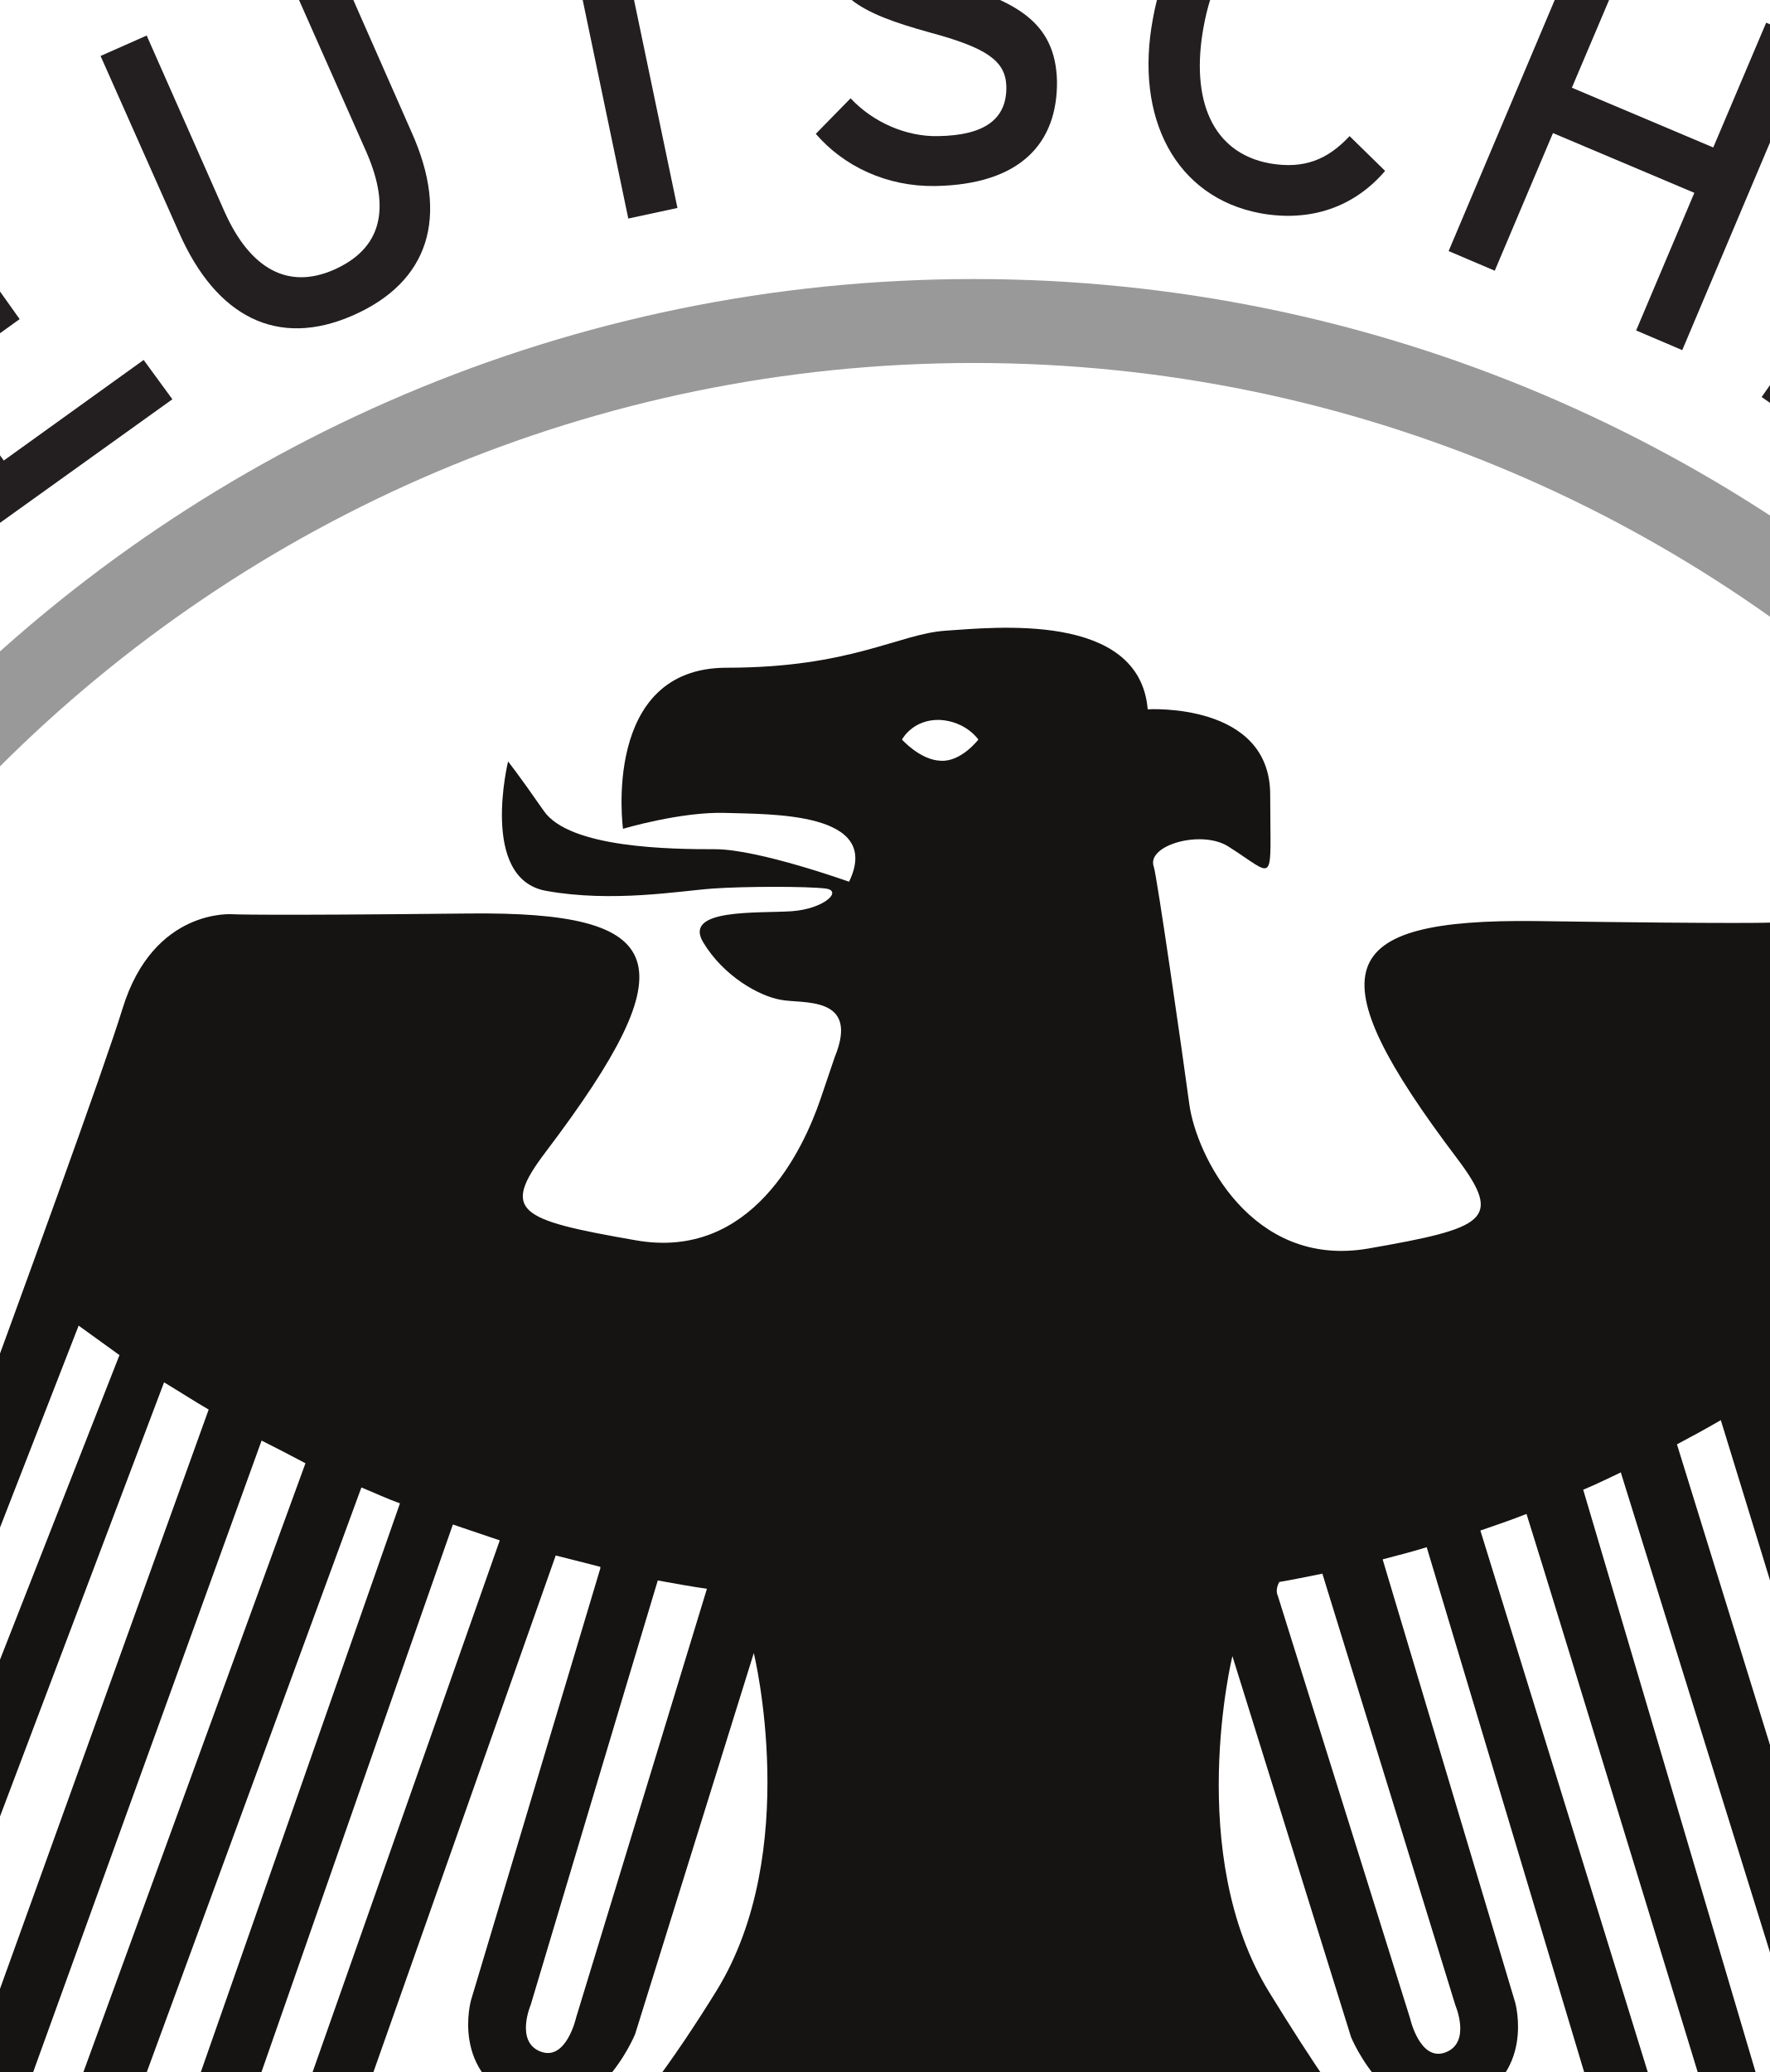
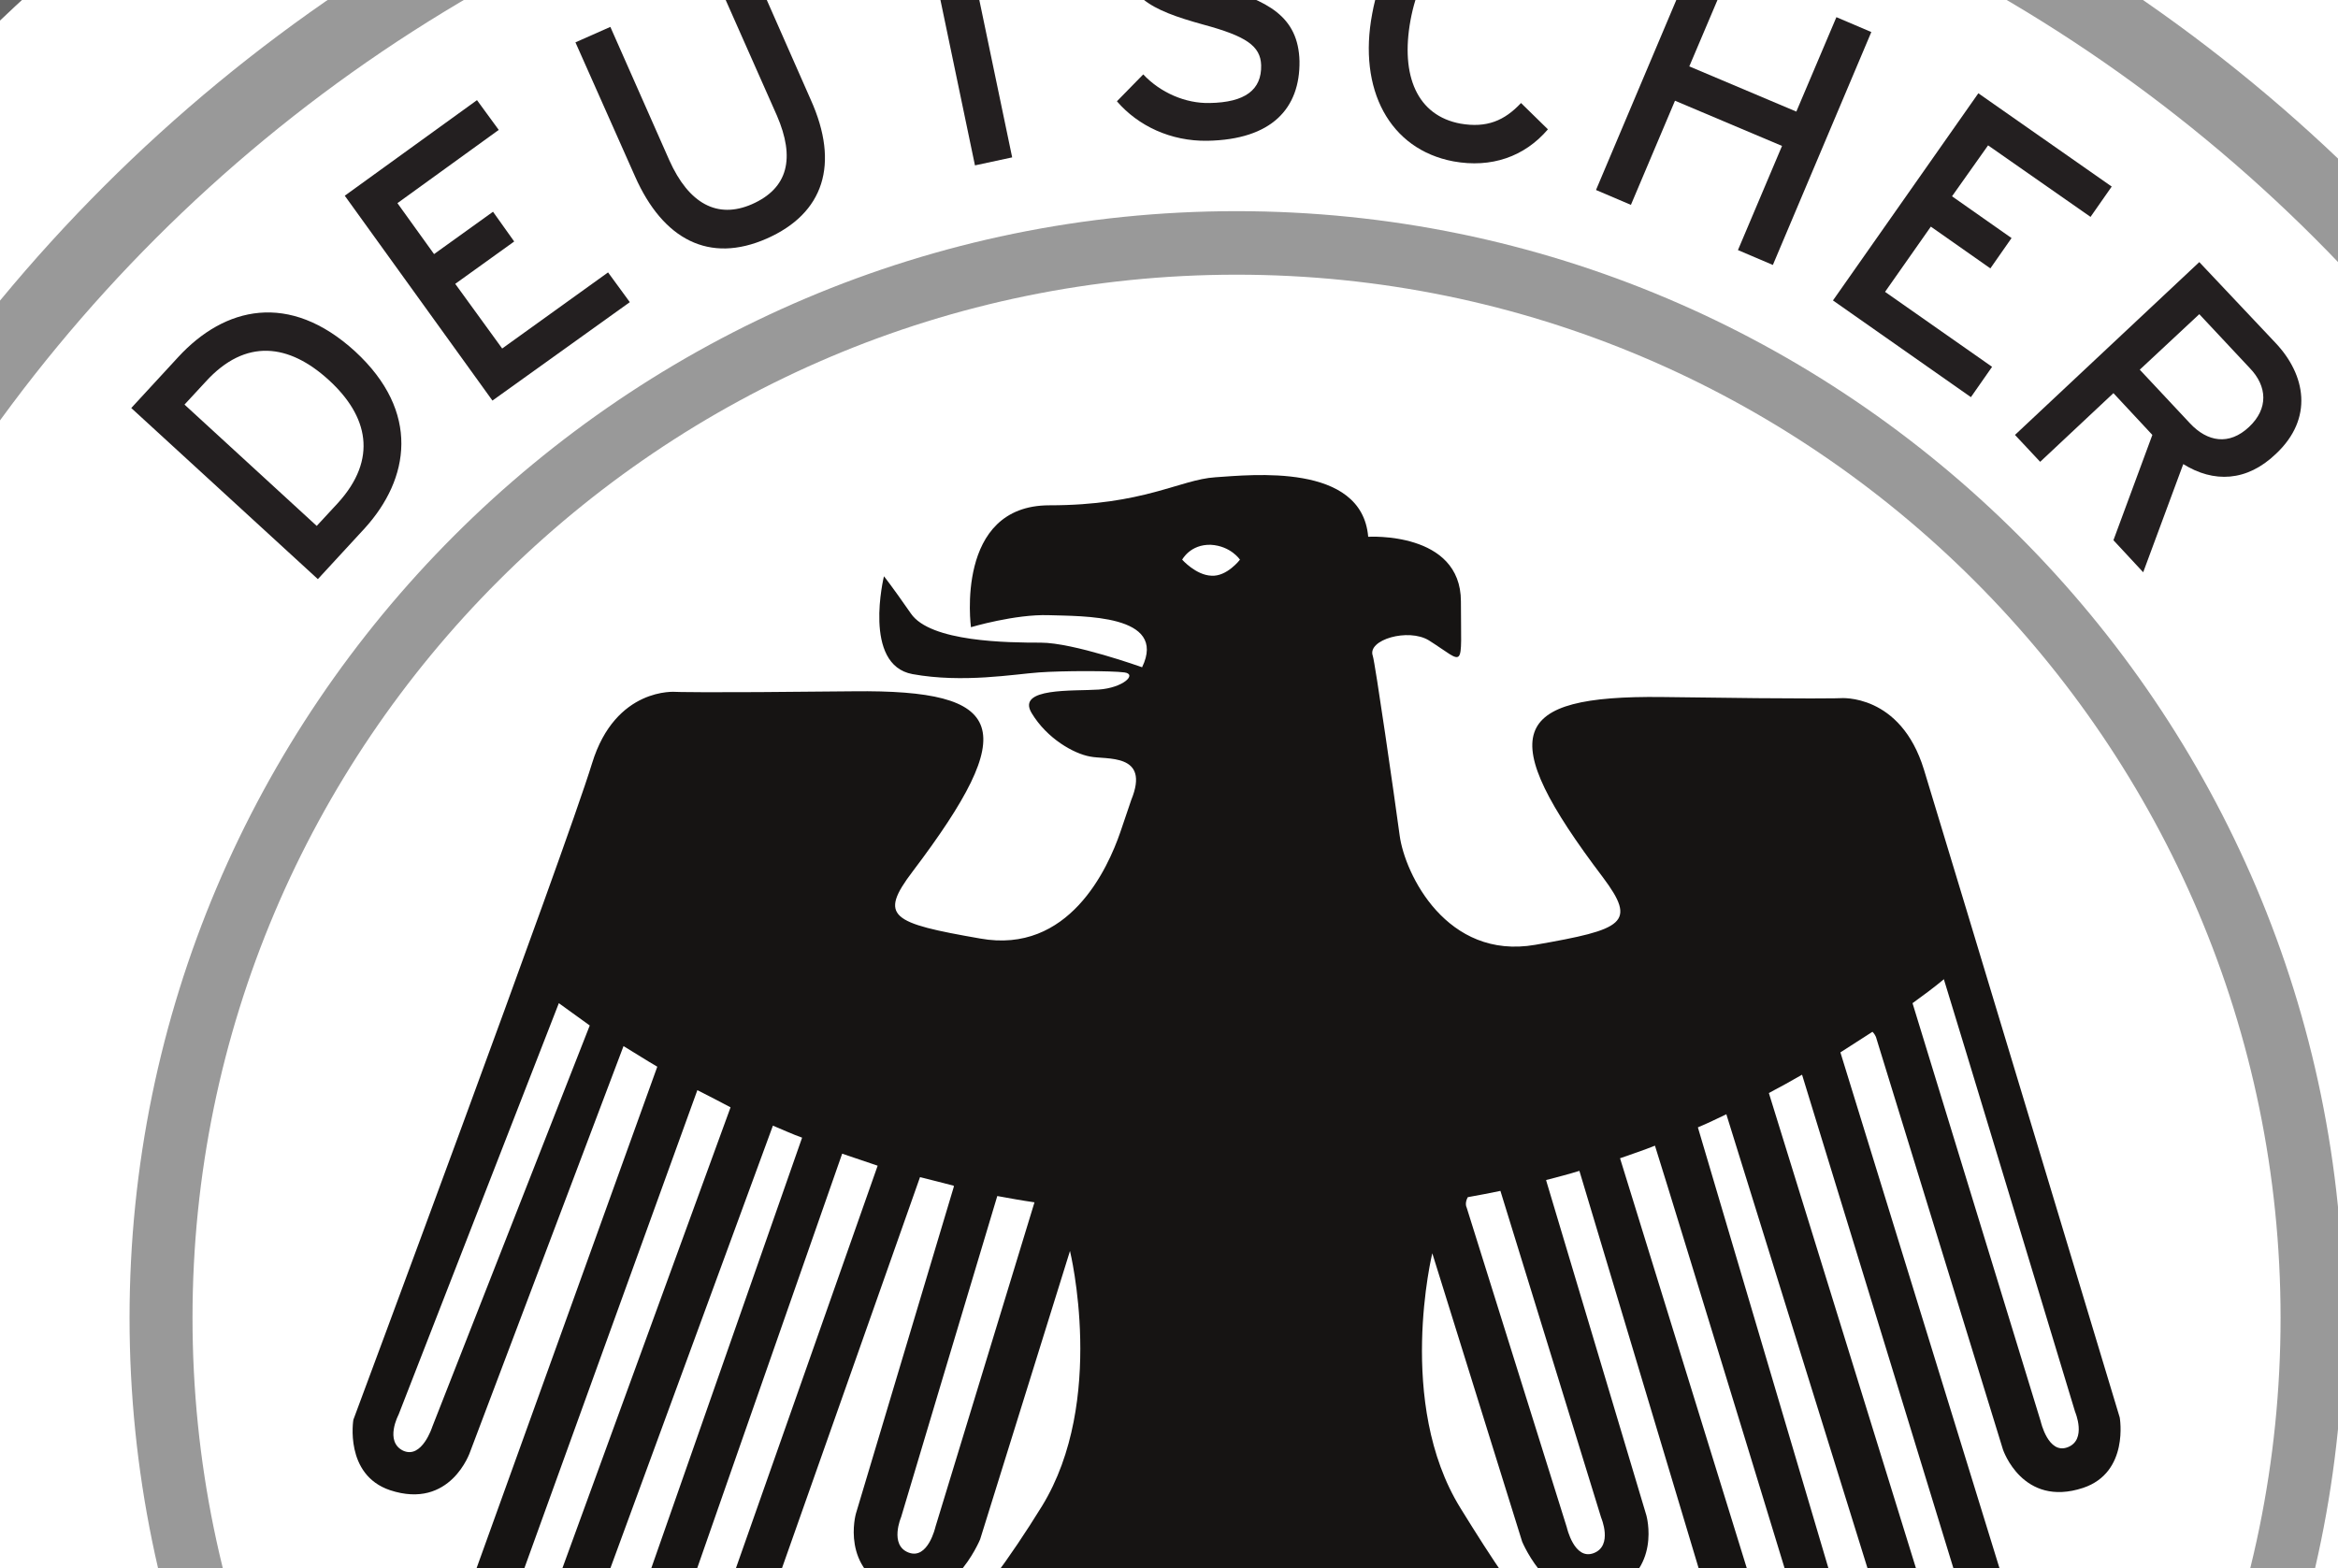
- <svg xmlns="http://www.w3.org/2000/svg" xmlns:xlink="http://www.w3.org/1999/xlink" version="1.1" id="Layer_1" x="0px" y="0px" viewBox="0 0 234 274" style="enable-background:new 0 0 234 274;" xml:space="preserve">
+ <svg xmlns="http://www.w3.org/2000/svg" xmlns:xlink="http://www.w3.org/1999/xlink" version="1.1" id="Layer_1" x="0px" y="0px" viewBox="0 0 234 274" style="enable-background:new 0 0 234 274;" xml:space="preserve" width="2500" height="1677">
  <style type="text/css">
	.st0{fill:none;}
	.st1{fill:#FFFFFF;}
	.st2{clip-path:url(#SVGID_2_);}
	.st3{fill:#231F20;}
	.st4{clip-path:url(#SVGID_2_);fill:#999999;}
	.st5{fill:#666666;}
	.st6{fill:#161413;}
	.st7{fill:#FFC905;}
	.st8{fill:#D71822;}
	.st9{fill:#999999;}
	.st10{fill:#FFC905;stroke:#FFC905;stroke-width:0.796;stroke-linejoin:round;}
</style>
  <rect x="-229.3" y="-285" class="st0" width="715.8" height="873" />
  <path class="st1" d="M-229.3,230.1c0-197.3,160.6-357.8,357.9-357.8c197.3,0,357.9,160.5,357.9,357.8  c0,197.3-160.6,357.9-357.9,357.9C-68.8,588-229.3,427.5-229.3,230.1z" />
  <rect x="-144.2" y="-42.7" class="st0" width="546.1" height="546.2" />
  <g id="Group55">
    <path class="st1" d="M401.8,230.3c0,150.9-122.2,273.2-273,273.2c-150.8,0-273-122.2-273-273.2c0-150.8,122.2-273,273-273   C279.6-42.7,401.8,79.5,401.8,230.3z" />
    <g id="Group54">
      <defs>
        <rect id="SVGID_1_" x="-101.7" y="-21.1" width="457.9" height="504.4" />
      </defs>
      <clipPath id="SVGID_2_">
        <use xlink:href="#SVGID_1_" style="overflow:visible;" />
      </clipPath>
      <g id="Group53" class="st2">
        <path class="st3" d="M-29.8,66.4c6.9,6.3,8.6,13.8,1.6,21.5l-3.7,4L-55,70.7l3.7-4C-44.3,59-36.7,60.1-29.8,66.4z M-25.2,61.4     c-11.5-10.5-22.8-7.8-30.9,1l-8.2,8.9l32.6,29.9l8.2-8.9C-15.7,83.7-13.7,72-25.2,61.4z" />
        <path class="st3" d="M-1.2,70L-27,34.2l23.1-16.7l3.8,5.2l-17.7,12.8l6.4,8.9l10.3-7.4l3.7,5.2l-10.3,7.4l8.2,11.3l18.5-13.3     l3.8,5.2L-1.2,70z" />
        <path class="st3" d="M46.7,41.7c-10,4.4-18.1,0.2-23-10.9L13.3,7.4l6.1-2.7l10.3,23.3c3.4,7.6,8.4,10.3,14.4,7.7     c6.4-2.8,7.6-8.1,4.4-15.5L38-3.5l6-2.7l10.4,23.6C59.5,28.7,56.7,37.3,46.7,41.7z" />
        <path class="st3" d="M81.9-9.4l7.7,36.9l-6.5,1.4L75.4-8L62.8-5.4l-1.3-6.4l31.7-6.6l1.3,6.4L81.9-9.4z" />
        <path class="st3" d="M123.7,24.6c-6.4,0.1-12.1-2.6-15.8-6.9l4.6-4.7c3,3.2,7.4,5.1,11.6,5c6.2-0.1,9.1-2.3,9-6.6     c-0.1-3.4-2.7-5.1-10.1-7.1c-9.4-2.6-13.9-4.9-14.1-12.8c-0.1-7.6,6.2-12.4,14.4-12.6c6-0.1,10.6,2,14.6,5.7l-4.6,4.8     c-2.9-2.8-6-4.1-10.4-4.1c-5.2,0.1-7.3,2.7-7.3,5.6c0.1,3.1,2.1,4.6,9.8,6.7c8.8,2.5,14.2,5.2,14.4,13.1     C139.9,18.9,135,24.4,123.7,24.6z" />
        <path class="st3" d="M166.7,28.2c-11.2-2.1-16.7-12.6-14.2-25.8c2.4-13.2,11.3-21.1,22.5-19c7.1,1.3,11.3,5,13.3,10.8l-6.4,2.5     c-1.6-4-3.6-6-8.1-6.9c-7.6-1.4-12.8,4-14.6,13.7c-1.8,9.8,1.2,16.7,8.7,18.1c4.6,0.8,7.7-0.5,10.6-3.6l4.7,4.6     C179.1,27.4,173.3,29.4,166.7,28.2z" />
        <path class="st3" d="M216.4,43.7l7.7-18.2l-18.7-7.9l-7.7,18.2l-6.1-2.6l17.2-40.7l6.1,2.6l-7,16.5l18.7,7.9l7-16.5l6.1,2.6     l-17.2,40.7L216.4,43.7z" />
        <path class="st3" d="M233,52.5l25.4-36.2l23.3,16.3l-3.7,5.3l-17.9-12.5l-6.3,8.9l10.4,7.3l-3.7,5.3l-10.4-7.3l-8,11.4l18.7,13.1     l-3.7,5.3L233,52.5z" />
        <path class="st3" d="M305.7,74.6c-3.5,3.3-7.3,2.6-10.3-0.6l-8.8-9.4l10.4-9.7l8.8,9.4C308.9,67.5,309.1,71.4,305.7,74.6z      M310.4,79.3c6.6-6.2,5.2-13.8-0.1-19.4l-13.3-14.1L264.8,76l4.4,4.7l12.8-12l6.8,7.3l-6.8,18.4l5.2,5.6l7-18.9     C299.5,84.4,305.3,84.2,310.4,79.3z" />
        <path class="st3" d="M-65.1,323.2l-10.3,5.2l5.8,11.3l-5.8,3l-5.8-11.3l-17.5,9l-3-5.9l39.4-20.1l13,25.4l-5.8,3L-65.1,323.2z" />
        <path class="st3" d="M-70.8,386.4c-6.7-8.6-4.7-17.4,4.9-25l20.2-15.8l4.1,5.2l-20.1,15.7c-6.6,5.1-8,10.6-3.9,15.8     c4.3,5.5,9.7,5.4,16.1,0.4l20.4-15.9l4.1,5.2L-45.3,388C-55,395.7-64,395.1-70.8,386.4z" />
        <path class="st3" d="M-37.1,422c-4.9-4.2-7.3-9.9-7.3-15.7l6.6-0.4c0.1,4.4,2.1,8.8,5.3,11.5c4.7,4,8.3,4.3,11.2,1.1     c2.2-2.6,1.4-5.6-2.8-12.1c-5.3-8.2-7.1-12.9-2-18.9c5-5.8,12.9-5.1,19.1,0.2c4.5,3.9,6.5,8.6,7,14l-6.7,0.5     c-0.2-4-1.7-7.1-5-9.9c-3.9-3.4-7.3-2.9-9.2-0.7c-2,2.4-1.5,4.8,2.8,11.5c4.9,7.7,7.2,13.4,2,19.3     C-21.1,428.5-28.5,429.4-37.1,422z" />
        <path class="st3" d="M0.1,448.7c-5.6-3.3-9-8.5-10-14.1l6.4-1.6c0.9,4.3,3.7,8.2,7.3,10.4c5.3,3.1,9,2.8,11.2-0.9     c1.7-2.9,0.3-5.7-4.9-11.4c-6.7-7.1-9.4-11.4-5.4-18.2c3.9-6.6,11.8-7.4,18.8-3.2c5.2,3,8,7.2,9.4,12.5l-6.4,1.7     c-0.9-3.9-3-6.7-6.7-8.9c-4.5-2.6-7.6-1.6-9.2,1c-1.6,2.7-0.6,5,4.9,10.8c6.2,6.7,9.4,11.9,5.5,18.7     C16.9,452.3,9.8,454.4,0.1,448.7z" />
        <path class="st3" d="M64,441.2c-1,2.7-3.5,4.7-7.6,3.3l-11.2-3.9l3.8-10.8l11.2,3.9C64.3,435.2,65.1,438.1,64,441.2z M65.7,461.7     c2-5.8-0.7-10.1-3.6-12.2c3.6-0.4,6.8-2.3,8.2-6.5c2.5-7-0.9-12.5-8.2-15L45,422l-14.6,41.7l16.6,5.8     C56.1,472.7,62.8,470.2,65.7,461.7z M59.4,459.7c-1.4,4.1-4.4,6.2-10,4.3l-11.2-3.9l4.9-13.8l11.3,4     C59.2,451.9,60.9,455.4,59.4,459.7z" />
        <path class="st3" d="M102.5,465.2L89,463.4l4.9-9.5c1.6-3.1,3.8-7.9,4.6-9.7c0.2,1.9,1.3,7.3,1.9,10.5L102.5,465.2z M113,483.3     l-9.9-46l-6.9-1l-21.8,41.6l6.8,0.9l5.1-9.9l17.5,2.4l2.3,10.9L113,483.3z" />
        <path class="st3" d="M129,483.3l-2.4-44.2l6.6-0.3l2,37.6l22-1.2l0.4,6.5L129,483.3z" />
        <path class="st3" d="M173.4,479.3l-10.1-43l6.5-1.5l8.6,36.7l21.5-5l1.5,6.3L173.4,479.3z" />
        <path class="st3" d="M195,453.4l-2.1-6.1l15-5.1l2.1,6.1L195,453.4z" />
        <path class="st3" d="M237.4,421.7c1.3,2.6,1,5.8-2.8,7.8l-10.5,5.5l-5.3-10.1l10.5-5.5C233.2,417.4,235.9,418.8,237.4,421.7z      M253.6,434.5c-2.8-5.5-7.8-6.4-11.4-5.7c2.1-2.9,3-6.5,0.9-10.4c-3.5-6.6-9.8-7.9-16.6-4.3l-16.1,8.4l20.5,39.2l15.6-8.2     C255,449,257.8,442.4,253.6,434.5z M247.8,437.7c2,3.9,1.5,7.5-3.7,10.2l-10.5,5.5l-6.8-13l10.6-5.6     C241.9,432.5,245.7,433.7,247.8,437.7z" />
        <path class="st3" d="M287.8,426.9c-8.5,6.9-17.4,5-25.1-4.4l-16.2-19.8l5.1-4.2l16.1,19.7c5.3,6.5,10.8,7.7,15.9,3.5     c5.4-4.4,5.2-9.8,0.1-16.1l-16.4-20l5.1-4.2l16.3,20C296.6,410.9,296.3,419.9,287.8,426.9z" />
        <path class="st3" d="M331,380.7l-32.7-3.6c-2-0.2-5-0.7-6.3-0.9c1.3,1,6.1,4.8,8,6.4l17.9,14.4l-4,5l-34.5-27.7l4.2-5.3l31.5,3.8     c2.1,0.2,5.9,0.8,7.2,1c-1.3-1-6.2-4.9-8.2-6.5l-17.8-14.3l4-5l34.4,27.7L331,380.7z" />
        <path class="st3" d="M337.9,325.5c8.3,4.2,12,10.9,7.3,20.3l-2.5,4.8l-27.9-14.2l2.5-4.9C322,322.2,329.7,321.3,337.9,325.5z      M341,319.5c-13.9-7.1-24.1-1.4-29.5,9.1l-5.5,10.8l39.4,20.1l5.5-10.8C356.2,338.4,354.9,326.5,341,319.5z" />
      </g>
      <path class="st4" d="M-64.6,230.3c0,106.7,86.8,193.6,193.4,193.6c106.7,0,193.4-86.8,193.4-193.6c0-106.6-86.8-193.4-193.4-193.4    C22.1,36.9-64.6,123.7-64.6,230.3z M-53.6,230.3C-53.6,129.8,28.2,48,128.8,48c100.5,0,182.4,81.8,182.4,182.3    c0,100.6-81.8,182.5-182.4,182.5C28.2,412.7-53.6,330.9-53.6,230.3z" />
    </g>
    <path class="st5" d="M128.6-114.7c-190.4,0-344.8,154.4-344.8,344.7c0,78.7,26.4,151.1,70.7,209.1l29-14.9   c-42.4-53.3-67.7-120.8-67.7-194.2c0-172.7,140-312.8,312.8-312.8c172.8,0,312.8,140,312.8,312.8c0,73.4-25.3,140.9-67.7,194.2   l29,14.8c44.3-58,70.6-130.4,70.6-209C473.4,39.7,319.1-114.7,128.6-114.7z" />
    <path class="st6" d="M-97.4,446.1l-28.5,16.4c36.2,39.6,81.6,70.7,132.7,90l14.4-28.7C-24.2,507.3-64.6,480.4-97.4,446.1z" />
    <path class="st7" d="M383.1,462.7l-28.4-16.5c-32.9,34.4-73.6,61.3-119.2,77.9l14.8,28.5C301.5,533.3,346.8,502.3,383.1,462.7z" />
    <path class="st8" d="M128.6,542.8c-28.9,0-56.9-4-83.5-11.4l-11.3,30c30.1,8.6,61.9,13.3,94.8,13.3c32.7,0,64.4-4.7,94.4-13.2   l-11.4-30C185.2,538.9,157.4,542.8,128.6,542.8z" />
    <path class="st9" d="M-138.2,230.1c0-147.1,119.7-266.7,266.8-266.7c147.1,0,266.8,119.7,266.8,266.7   c0,147.1-119.7,266.7-266.8,266.7C-18.5,496.9-138.2,377.2-138.2,230.1z M-151.1,230.1c0,154.2,125.4,279.6,279.6,279.6   c154.2,0,279.6-125.4,279.6-279.6C408.2,76,282.8-49.4,128.6-49.4C-25.6-49.4-151.1,76-151.1,230.1z" />
    <path class="st6" d="M283.1,247.7c0,0-29.4-97.5-34.2-113.2c-4.1-13.4-14.6-12.5-14.6-12.5s-3.5,0.2-31.2-0.2   c-26.7-0.3-29.3,6.4-10.3,31.5c6,8,3.7,9.1-11.8,11.8c-15.5,2.7-22.8-12.4-23.7-19.1c-0.9-6.7-4.3-30.3-4.7-31.4   c-1-2.8,6.2-4.9,9.8-2.7c6.5,4.1,5.6,5.5,5.6-6.8c0-12.3-16.2-11.3-16.2-11.3c-1.1-13-20.5-10.8-26.7-10.4   c-6.2,0.4-12.5,4.9-29,4.9c-16.6,0-13.7,21.3-13.7,21.3s7.7-2.3,13.6-2.1c5.8,0.2,20.8-0.2,16.3,9.1c0,0-12-4.3-17.7-4.3   c-5.7,0-19.3-0.1-22.7-5.1c-3.4-4.9-4.7-6.5-4.7-6.5s-3.8,15.5,5,17.1c8.8,1.6,17.8,0,22.1-0.3c4.2-0.3,12.6-0.3,14.9,0   c2.3,0.3-0.2,2.7-4.5,3c-4.4,0.3-14.4-0.4-11.7,4.1c2.7,4.5,7.4,7.1,10.2,7.6c2.8,0.6,10.6-0.7,7.2,7.6l-1.9,5.6   c-2.2,6.4-9,21.4-24.5,18.6c-15.5-2.7-17.8-3.8-11.8-11.7c19-25.1,16.5-31.8-10.3-31.5c-27.7,0.3-31.1,0.1-31.1,0.1   s-10.5-0.9-14.6,12.5c-4.8,15.6-41.7,114.7-41.7,114.7s-1.6,9.6,6.4,12.3c10.6,3.5,14-6.7,14-6.7l26.8-70.9c2,1.2,4,2.5,5.9,3.6   l-33.4,92.7c0,0-3.4,10.2,7.4,14c9.6,3.3,14-8.7,14-8.7l32.2-87.7c1.7,0.7,3.4,1.5,5.1,2.1l-33.9,96.8c0,0-3.1,10.4,6.9,13.8   c10,3.4,14-8.5,14-8.5l33.6-95.2c2,0.5,4,1,5.9,1.5c0,0.1,0,0.2,0,0.2l-17.1,57.1c0,0-2.8,9.8,6.8,13.6c9.6,3.8,14.9-9.1,14.9-9.1   l15.7-50.4c0,0,6.4,26.2-4.9,44.6c-11.3,18.3-22.4,30.5-37,37.3c0,0,0.4,2.1,5.7,2.4c5.3,0.4,5.7,1.7,6.4,2.7l-7.5,11.5   c0,0-1.1,4.2-6.2,1.9c-5.1-2.3-11.5-5.7-11.5-5.7s-6.6-1.7-8.1,1.5c-1.5,3.2-1.5,3.2-1.5,3.2s-7.5,0.7-8.5,5.1   c-0.9,4.3,0.4,4.9,0.4,4.9s3.4-2.4,4.9-1.5c2,1.2,0.4,4.8,2.7,5.7c4.2,1.5,7.3-0.8,9.6-2.9c1.5-1.4,5.1,0.2,5.3,1.3   c0.2,1.1-1.5,4.1-5.8,4.7c-4.3,0.6-13.8,2.2-13.2,7.2c0.5,4.2,0.6,4.5,0.6,4.5c-0.1,0.1-3.5,7.6,3.6,10.4c0,0,1.1-4.5,2.6-4.5   c1.5,0,2.8,2.6,5.5,2.6c2.6,0,5.1-2.3,6.6-6.8c1.5-4.5,4.1-10.6,4.1-10.6s1.9-2.3,3-1.9c1.1,0.4,1.7,2.5,1.3,3.8   c-0.4,1.3-1.1,4.3-1.3,5.1c-0.2,0.7-6.6,8.7-1.5,12.5c5.1,3.7,4.5,5.3,5.8,6.2c1.3,1,6.6,2.8,8.5,1.7c0,0-2.3-4.2-2.8-4.9   c-0.6-0.8-0.4-2.2,3.2-2.2c3.6,0,3.6-4.5,1.3-7.9c-2.3-3.4-3.1-6.7-3.8-8.9c-1.5-4.5,2.5-6.1,4.4-1.5c1.7,4.4,1,8.7,4.9,8   c2.9-0.4,3.6-2.4,4.9-2.2c1.3,0.2,5.1,2.8,3.1,7.6c0,0,8.8-1.4,5.8-9.5c-2-5.4-4.4-2.7-2.8-7.9c1.2-4.1-2.5-7.2-6.8-7   c-4.1,0.2-9.4-0.9-6.8-5.8C76.3,318.3,80,312,80,312l6.2,7.2c0,0,5.9-14.7,11.1-21.3c5.3-6.6,11.7-14.7,14.7-13   c3,1.7,4,23,1.5,33.8c-2.5,10.8-11.3,34.4-13.4,37.6c-2.1,3.2,11.7-2.1,13.4-2.7c1.7-0.6,5.1-4.7,5.8,1.7   c0.8,6.4,3.3,18.6,9.1,24.9l0.1-0.2c5.9-6.2,8.7-18.9,9.4-25.3c0.7-6.4,4.1-2.2,5.9-1.7c1.7,0.6,15.5,5.8,13.4,2.6   c-2.1-3.2-10.9-26.8-13.4-37.5c-2.5-10.8-1.5-32.1,1.5-33.8c3-1.7,9.4,6.4,14.7,13c5.3,6.6,11.1,21.3,11.1,21.3l6.2-7.2   c0,0,3.7,6.3,6.4,11.5c2.6,4.9-2.7,6-6.8,5.8c-4.4-0.2-8,2.9-6.8,7c1.6,5.2-0.9,2.6-2.8,7.9c-3,8.1,5.8,9.5,5.8,9.5   c-2-4.9,1.7-7.5,3.1-7.6c1.3-0.2,2,1.7,4.9,2.2c3.9,0.6,3.2-3.7,4.9-8c1.8-4.5,5.8-3,4.3,1.5c-0.7,2.2-1.5,5.5-3.8,8.9   c-2.3,3.4-2.3,7.9,1.3,7.9c3.6,0,3.8,1.5,3.2,2.3c-0.6,0.8-2.8,4.9-2.8,4.9c1.9,1.1,7.2-0.8,8.5-1.7c1.3-0.9,0.7-2.4,5.8-6.2   c5.1-3.8-1.3-11.7-1.5-12.5c-0.2-0.8-1-3.8-1.3-5.1c-0.4-1.3,0.2-3.4,1.3-3.8c1.1-0.4,3,1.9,3,1.9s2.6,6.1,4.2,10.6   c1.5,4.5,4,6.8,6.6,6.8c2.7,0,4-2.7,5.5-2.7c1.5,0,2.6,4.5,2.6,4.5c7.1-2.8,3.6-10.3,3.6-10.4c0,0,0.1-0.4,0.6-4.5   c0.5-4.9-8.9-6.6-13.2-7.2c-4.3-0.6-6-3.6-5.9-4.7c0.2-1.2,3.8-2.7,5.3-1.3c2.3,2,5.3,4.4,9.5,2.9c2.4-0.8,0.7-4.5,2.7-5.7   c1.5-0.9,4.9,1.5,4.9,1.5s1.3-0.6,0.4-4.9c-0.9-4.3-8.5-5.1-8.5-5.1s0,0-1.5-3.2c-1.5-3.2-8.1-1.5-8.1-1.5s-6.4,3.4-11.5,5.7   c-5.1,2.3-6.2-1.9-6.2-1.9l-6-13c0.7-0.9,1.1-2.3,6.4-2.6c5.3-0.4,5.7-2.5,5.7-2.5c-14.5-6.8-21.9-16.8-33.2-35.1   c-11.3-18.3-4.9-44.5-4.9-44.5l15.7,50.4c0,0,5.3,12.8,14.9,9c9.6-3.8,6.8-13.6,6.8-13.6l-17.5-58.5c0,0,0,0,0-0.1   c1.9-0.5,3.9-1,5.8-1.6l28.8,96c0,0,4,11.9,14.1,8.5c10-3.4,6.9-13.8,6.9-13.8L209.4,197c1.7-0.7,3.3-1.5,5-2.3c0,0,0,0.1,0,0.1   l27.7,89.1c0,0,4.3,12,14,8.7c10.8-3.7,7.4-14,7.4-14l-29.2-94.7c0,0,0,0,0,0c1.9-1.2,3.7-2.4,5.6-3.6c0.6,0.6,0.7,1.2,0.7,1.2   l22.1,71.8c0,0,3.4,10.2,14,6.7C284.8,257.3,283.1,247.7,283.1,247.7z M-11.7,249.3c0,0-1.8,5.7-5.1,4.2c-3.3-1.6-0.8-6.3-0.8-6.3   s25.5-65.5,28-71.9c1.8,1.3,3.6,2.6,5.4,3.9L-11.7,249.3z M8.7,280.4c0,0-1.6,5.8-4.9,4.3c-3.3-1.5-1-6.3-1-6.3   s27.4-75.8,31.8-87.9c2,1,3.9,2,5.8,3L8.7,280.4z M32.9,298c0,0-1.6,5.8-4.9,4.3c-3.3-1.4-1.1-6.3-1.1-6.3s27.9-79.9,33-94.4   c2.1,0.7,4.1,1.4,6.2,2.1L32.9,298z M76.2,266.8c0,0-1.3,5.8-4.7,4.5c-3.4-1.3-1.3-6.2-1.3-6.2S83.5,220.6,87,209   c2.2,0.4,4.4,0.8,6.5,1.1L76.2,266.8z M124.4,100.6c-2.7-0.1-5.1-2.8-5.1-2.8s1.4-2.7,5-2.6c3.5,0.2,5.1,2.6,5.1,2.6   S127.1,100.8,124.4,100.6z M192.5,265.2c0,0,2.1,4.9-1.3,6.2c-3.4,1.3-4.7-4.5-4.7-4.5L169,211c0,0-0.4-0.7,0.2-1.8   c1.8-0.3,3.7-0.7,5.7-1.1C176,211.6,192.5,265.2,192.5,265.2z M231.2,295.8c0,0,2.1,4.9-1.3,6.2c-3.4,1.3-4.7-4.5-4.7-4.5   l-29.4-95.1c2-0.7,4.1-1.4,6.1-2.2C205.1,210.3,231.2,295.8,231.2,295.8z M255.5,278.8c0,0,2.1,4.9-1.3,6.2   c-3.4,1.3-4.7-4.5-4.7-4.5L221.8,191c1.9-1,3.9-2.1,5.8-3.2C229.5,193.9,255.5,278.8,255.5,278.8z M274,252.9   c-3.4,1.3-4.7-4.5-4.7-4.5l-22.4-73.1c1.8-1.3,3.7-2.7,5.5-4.2c0,0,0,0.1,0,0.1c0.6,1.8,22.9,75.5,22.9,75.5S277.4,251.6,274,252.9   z" />
  </g>
  <g id="_761874112">
    <path id="_polygon325" class="st10" d="M473.4-232.9L473.4-232.9L430-201.6l16.6,50.7l-43.2-31.6l-43.2,31.1l16.8-50.5l-43.2-31.2   l53.4,0.3l16.4-51l16.4,50.9L473.4-232.9z" />
    <path id="_polygon329" class="st10" d="M267.1-151L267.1-151l-43-31.4l-43,31.3l16.4-50.6l-43-31.4l53.4,0l16.4-50.6l16.2,50.6   l53.4,0.3l-43.3,31.1L267.1-151z" />
    <path id="_polygon333" class="st10" d="M34.8-182.4l-43,31.3l0,0l16.6-50.6l-43.3-31.1l53.4-0.2l16.3-50.6L51.1-233l53.4,0.1   l-43,31.3L78.1-151L34.8-182.4z" />
    <path id="_polygon3156" class="st10" d="M-187.6-151.4l16.8-50.4l-43.1-31.7l53.4,0.3l16.8-50.4l15.9,50.8l53.3,0.1l-43.2,31.1   l16.2,50.7l-42.7-31.6L-187.6-151.4z" />
  </g>
</svg>
